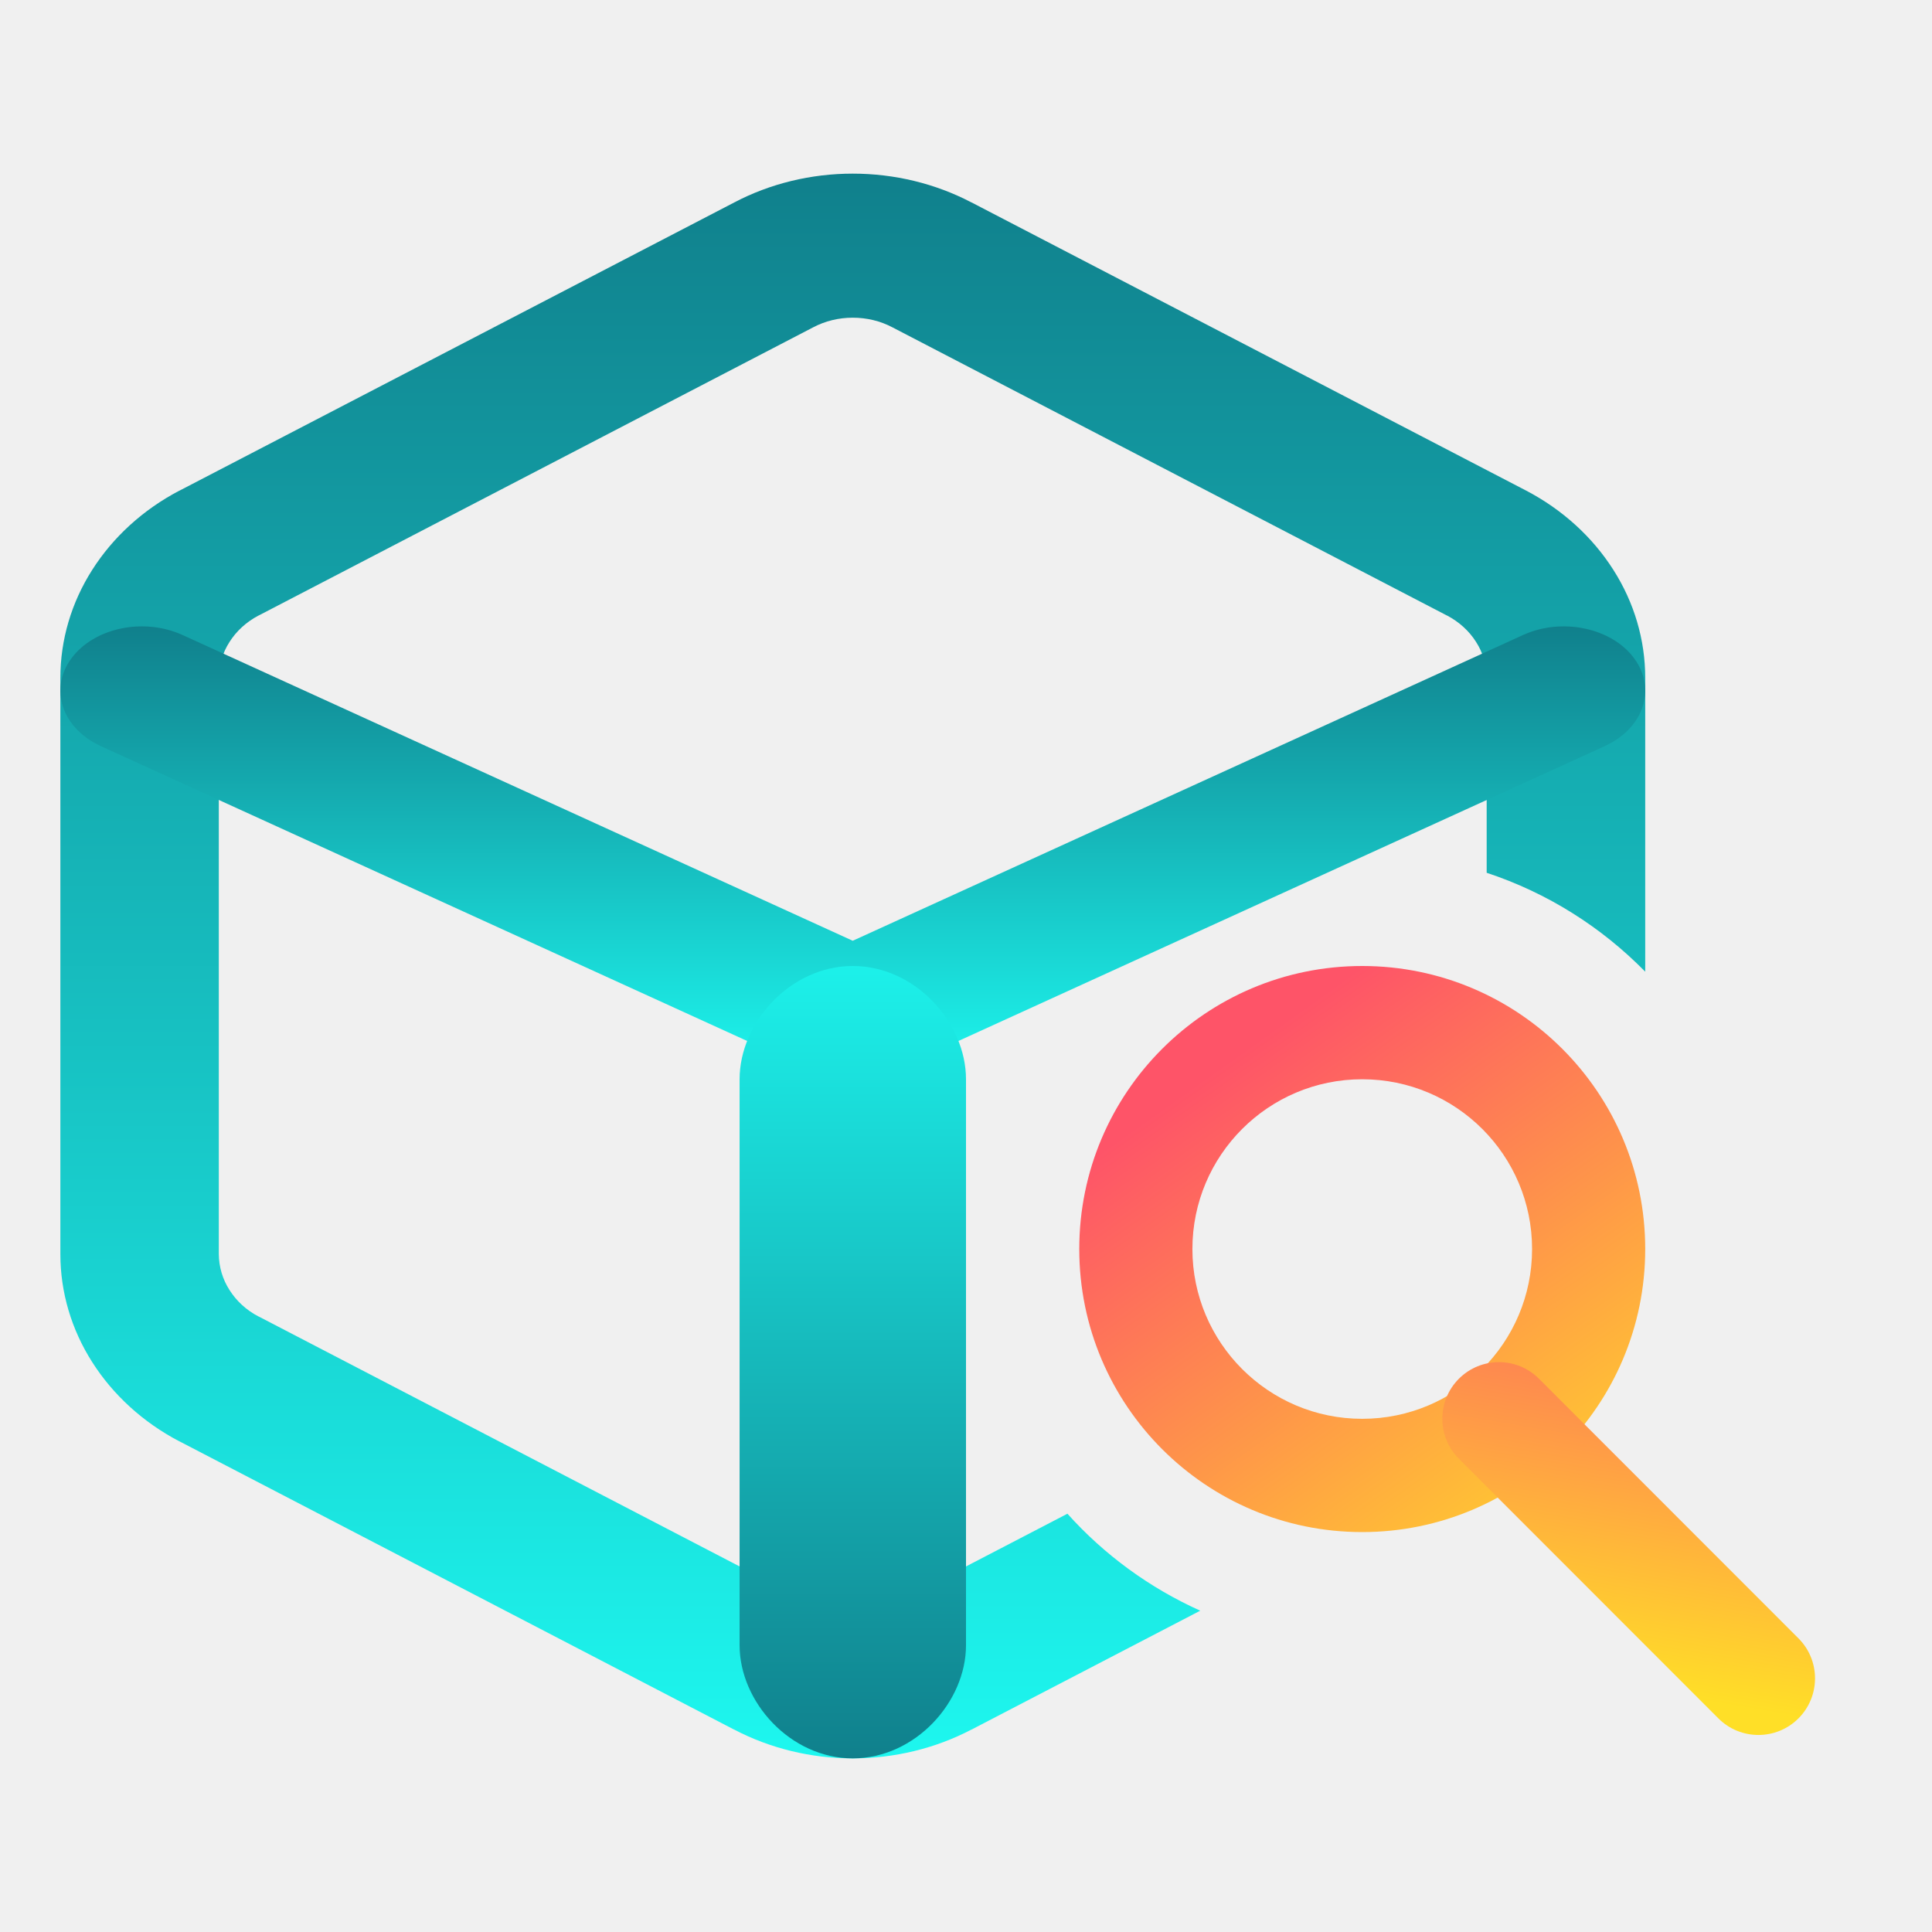
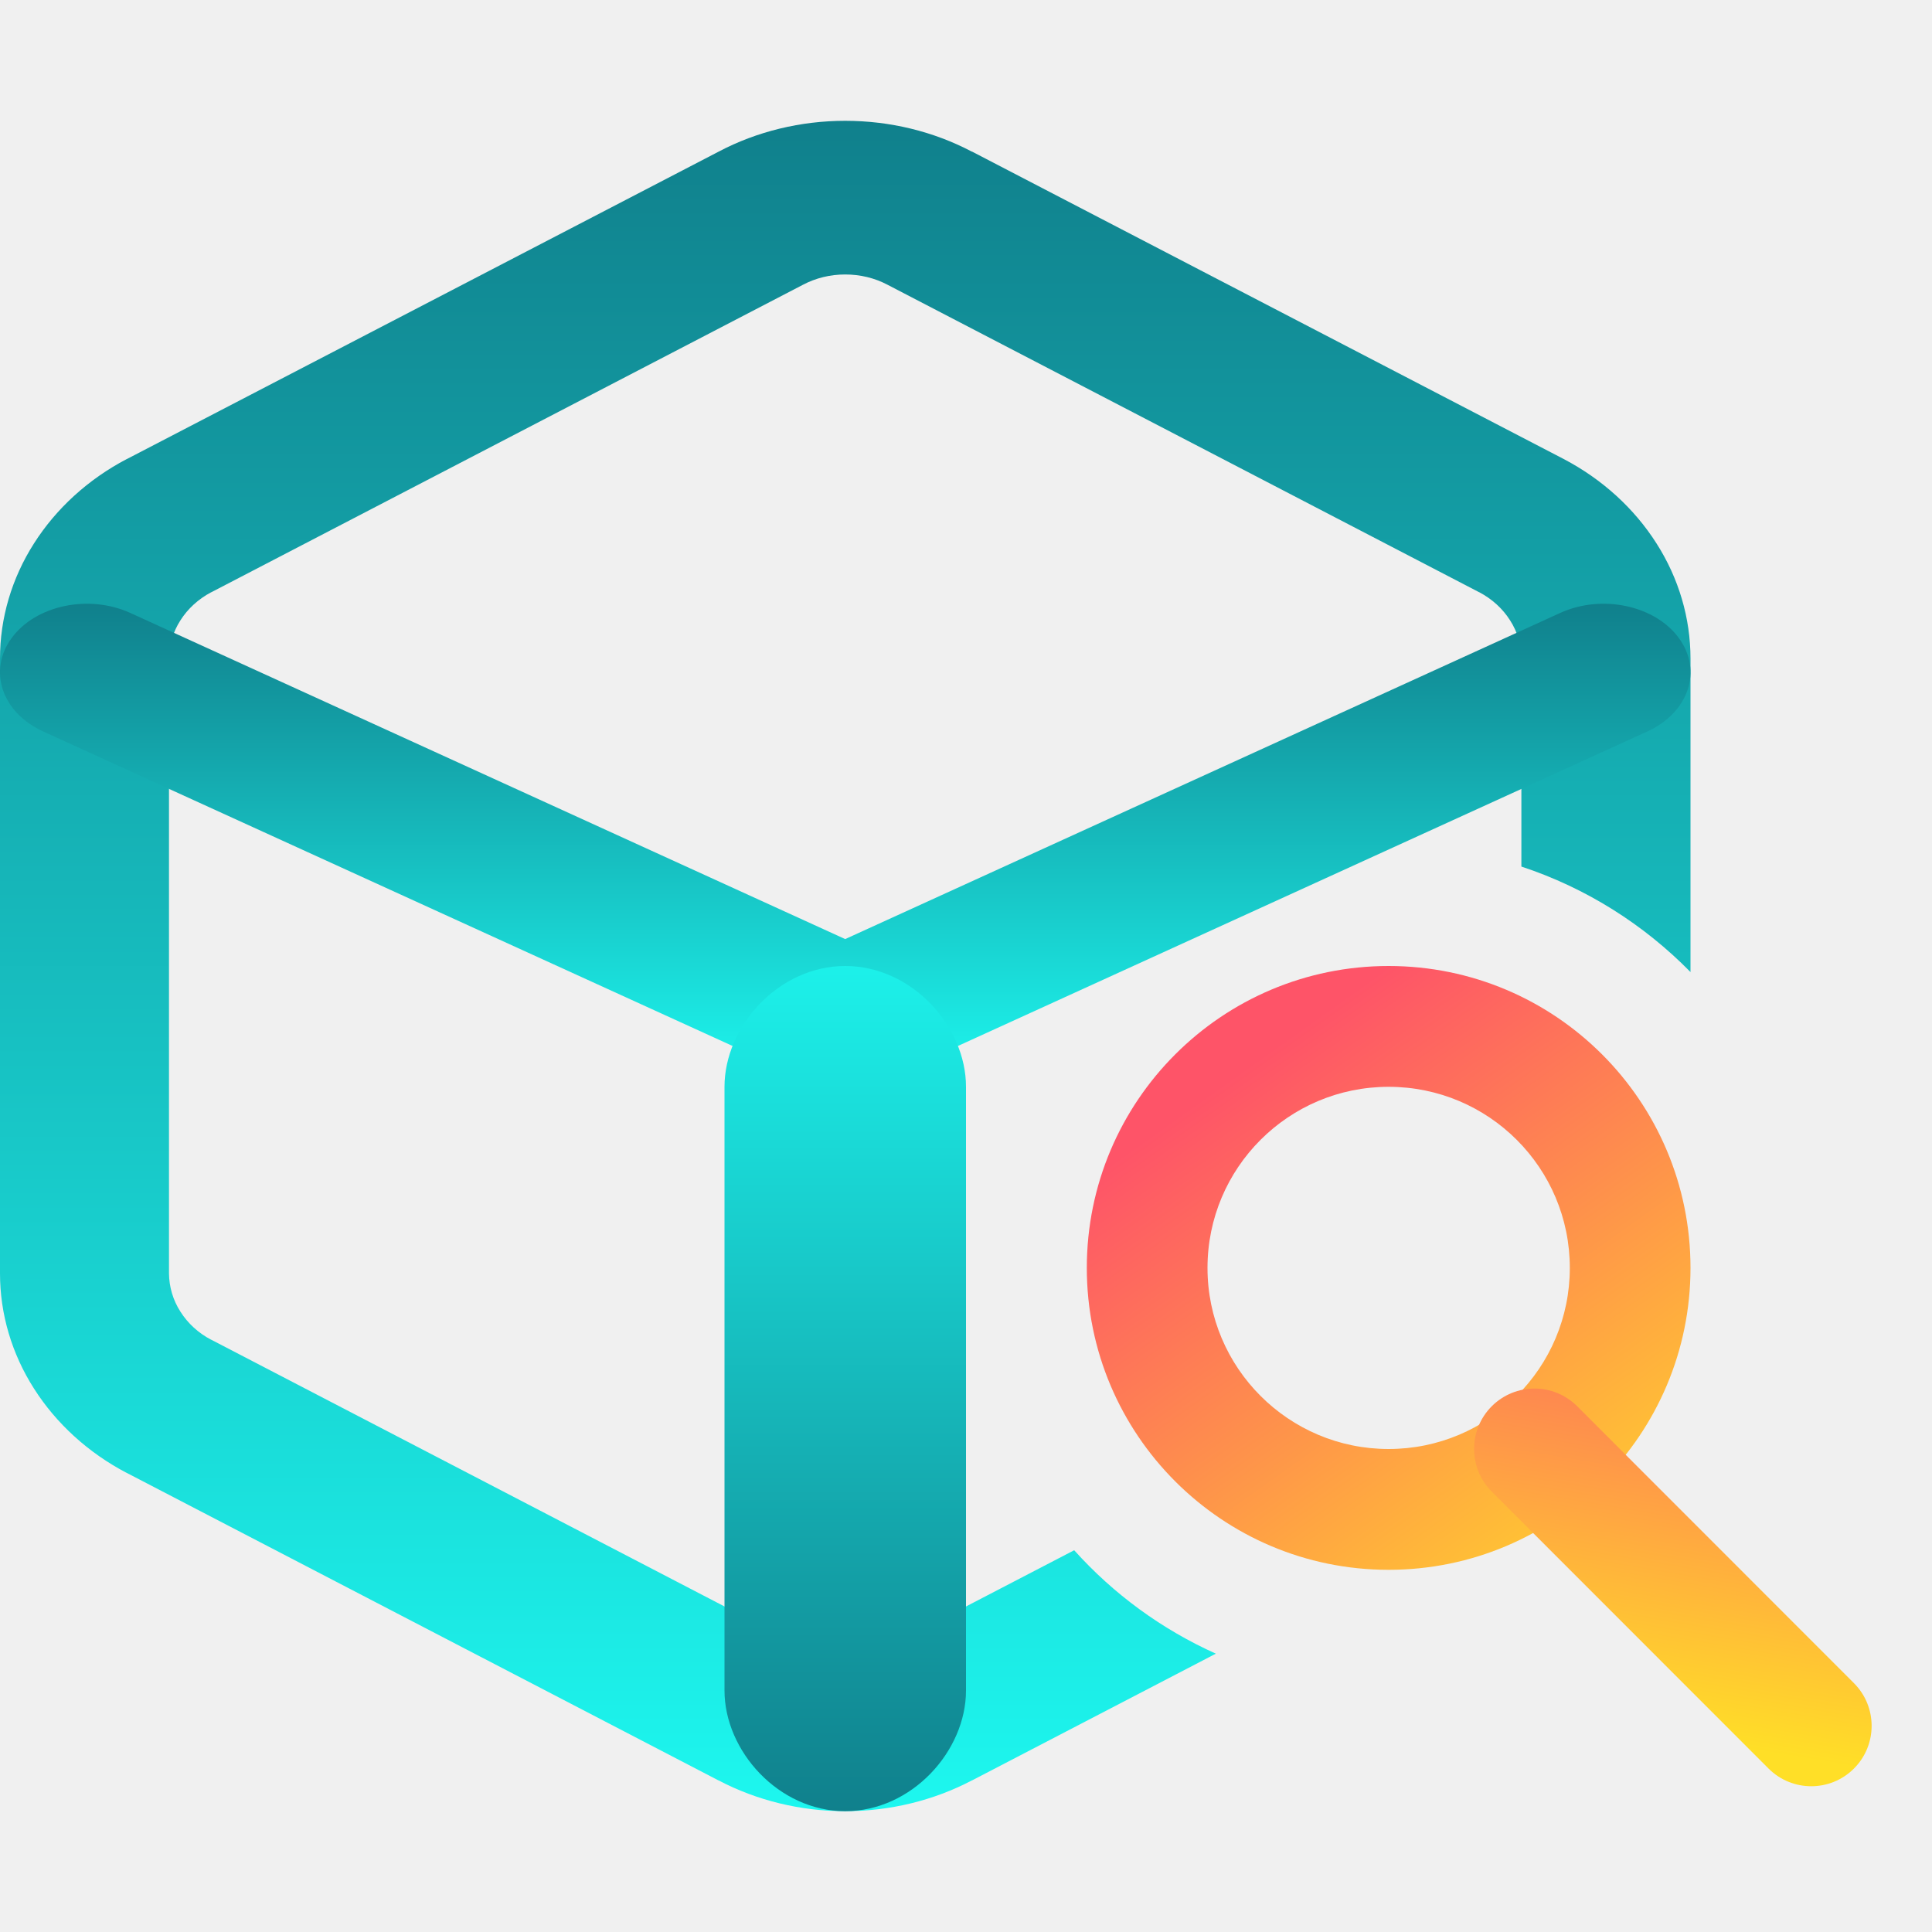
- <svg xmlns="http://www.w3.org/2000/svg" width="16" height="16" viewBox="0 0 16 16" fill="none">
+ <svg xmlns="http://www.w3.org/2000/svg" width="15" height="15" viewBox="0 0 15 15" fill="none">
  <g clip-path="url(#clip0_5243_25459)">
-     <path d="M7.062 1.438C6.717 1.438 6.378 1.52 6.08 1.677L1.487 4.063L1.484 4.064C1.185 4.221 0.937 4.447 0.764 4.719C0.591 4.99 0.5 5.299 0.5 5.613V10.387C0.5 10.701 0.591 11.01 0.764 11.281C0.937 11.553 1.185 11.779 1.484 11.936L1.487 11.937L6.078 14.323L6.079 14.323C6.378 14.48 6.717 14.562 7.062 14.562C7.408 14.562 7.747 14.48 8.046 14.323L8.047 14.323L9.94 13.339C9.519 13.15 9.144 12.875 8.84 12.536L7.393 13.288L7.391 13.289C7.291 13.341 7.178 13.369 7.062 13.369C6.947 13.369 6.834 13.341 6.734 13.289L2.141 10.902L2.14 10.902C2.04 10.85 1.958 10.774 1.901 10.684C1.843 10.594 1.813 10.491 1.812 10.386V5.614C1.813 5.509 1.843 5.406 1.901 5.316C1.958 5.226 2.04 5.151 2.14 5.098L2.141 5.098L6.732 2.712L6.734 2.711C6.834 2.658 6.947 2.631 7.062 2.631C7.178 2.631 7.291 2.658 7.391 2.711L11.984 5.098L11.985 5.098C12.085 5.151 12.167 5.226 12.224 5.316C12.282 5.406 12.312 5.509 12.312 5.614V7.228C12.815 7.394 13.263 7.678 13.625 8.047V5.613C13.625 5.299 13.534 4.99 13.361 4.719C13.188 4.447 12.94 4.221 12.641 4.064L8.047 1.677L8.046 1.677C7.747 1.52 7.408 1.438 7.062 1.438Z" fill="url(#paint0_linear_5243_25459)" />
-     <path fill-rule="evenodd" clip-rule="evenodd" d="M0.591 5.453C0.777 5.199 1.19 5.112 1.512 5.259L7.062 7.791L12.613 5.259C12.935 5.112 13.348 5.199 13.534 5.453C13.721 5.707 13.611 6.033 13.288 6.18L7.4 8.866C7.191 8.961 6.934 8.961 6.725 8.866L0.837 6.18C0.514 6.033 0.404 5.707 0.591 5.453Z" fill="url(#paint1_linear_5243_25459)" />
-     <path fill-rule="evenodd" clip-rule="evenodd" d="M7.062 8C7.58 8 8 8.469 8 8.938V13.625C8 14.094 7.58 14.562 7.062 14.562C6.545 14.562 6.125 14.094 6.125 13.625V8.938C6.125 8.469 6.545 8 7.062 8Z" fill="url(#paint2_linear_5243_25459)" />
-     <path fill-rule="evenodd" clip-rule="evenodd" d="M11.281 11.75C12.058 11.75 12.688 11.12 12.688 10.344C12.688 9.567 12.058 8.938 11.281 8.938C10.505 8.938 9.875 9.567 9.875 10.344C9.875 11.12 10.505 11.75 11.281 11.75ZM11.281 12.688C12.576 12.688 13.625 11.638 13.625 10.344C13.625 9.049 12.576 8 11.281 8C9.987 8 8.938 9.049 8.938 10.344C8.938 11.638 9.987 12.688 11.281 12.688Z" fill="url(#paint3_linear_5243_25459)" />
-     <path fill-rule="evenodd" clip-rule="evenodd" d="M12.082 11.418C12.265 11.235 12.562 11.235 12.745 11.418L14.894 13.568C15.077 13.751 15.077 14.048 14.894 14.231C14.711 14.414 14.414 14.414 14.231 14.231L12.082 12.081C11.899 11.898 11.899 11.601 12.082 11.418Z" fill="url(#paint4_linear_5243_25459)" />
+     <path d="M6.562 0.938C6.217 0.938 5.878 1.02 5.58 1.177L0.987 3.563L0.984 3.564C0.685 3.721 0.437 3.947 0.264 4.219C0.091 4.49 0 4.799 0 5.113V9.887C0 10.201 0.091 10.51 0.264 10.781C0.437 11.053 0.685 11.279 0.984 11.436L0.987 11.437L5.578 13.823L5.579 13.823C5.878 13.98 6.217 14.062 6.562 14.062C6.908 14.062 7.247 13.98 7.546 13.823L7.547 13.823L9.44 12.839C9.019 12.65 8.644 12.375 8.34 12.036L6.893 12.788L6.891 12.789C6.791 12.841 6.678 12.869 6.562 12.869C6.447 12.869 6.334 12.841 6.234 12.789L1.641 10.402L1.64 10.402C1.54 10.35 1.458 10.274 1.401 10.184C1.343 10.094 1.313 9.991 1.312 9.886V5.114C1.313 5.009 1.343 4.906 1.401 4.816C1.458 4.726 1.54 4.651 1.64 4.598L1.641 4.598L6.232 2.212L6.234 2.211C6.334 2.158 6.447 2.131 6.562 2.131C6.678 2.131 6.791 2.158 6.891 2.211L11.484 4.598L11.485 4.598C11.585 4.651 11.667 4.726 11.724 4.816C11.782 4.906 11.812 5.009 11.812 5.114V6.728C12.315 6.894 12.763 7.178 13.125 7.547V5.113C13.125 4.799 13.034 4.49 12.861 4.219C12.688 3.947 12.44 3.721 12.141 3.564L7.547 1.177L7.545 1.177C7.247 1.02 6.908 0.938 6.562 0.938Z" fill="url(#paint0_linear_5243_25459)" />
+     <path fill-rule="evenodd" clip-rule="evenodd" d="M0.091 4.953C0.277 4.699 0.69 4.612 1.012 4.759L6.562 7.291L12.113 4.759C12.435 4.612 12.848 4.699 13.034 4.953C13.221 5.207 13.111 5.533 12.788 5.68L6.9 8.366C6.691 8.461 6.434 8.461 6.225 8.366L0.337 5.68C0.014 5.533 -0.096 5.207 0.091 4.953Z" fill="url(#paint1_linear_5243_25459)" />
+     <path fill-rule="evenodd" clip-rule="evenodd" d="M6.562 7.5C7.08 7.5 7.5 7.969 7.5 8.438V13.125C7.5 13.594 7.08 14.062 6.562 14.062C6.045 14.062 5.625 13.594 5.625 13.125V8.438C5.625 7.969 6.045 7.5 6.562 7.5Z" fill="url(#paint2_linear_5243_25459)" />
+     <path fill-rule="evenodd" clip-rule="evenodd" d="M10.781 11.25C11.558 11.25 12.188 10.62 12.188 9.844C12.188 9.067 11.558 8.438 10.781 8.438C10.005 8.438 9.375 9.067 9.375 9.844C9.375 10.62 10.005 11.25 10.781 11.25ZM10.781 12.188C12.076 12.188 13.125 11.138 13.125 9.844C13.125 8.549 12.076 7.5 10.781 7.5C9.487 7.5 8.438 8.549 8.438 9.844C8.438 11.138 9.487 12.188 10.781 12.188Z" fill="url(#paint3_linear_5243_25459)" />
+     <path fill-rule="evenodd" clip-rule="evenodd" d="M11.582 10.918C11.765 10.735 12.062 10.735 12.245 10.918L14.394 13.068C14.577 13.251 14.577 13.548 14.394 13.731C14.211 13.914 13.914 13.914 13.731 13.731L11.582 11.581C11.399 11.398 11.399 11.101 11.582 10.918Z" fill="url(#paint4_linear_5243_25459)" />
  </g>
  <defs>
-     <linearGradient id="paint0_linear_5243_25459" x1="7.062" y1="1.438" x2="7.062" y2="14.562" gradientUnits="userSpaceOnUse">
+     <linearGradient id="paint0_linear_5243_25459" x1="6.562" y1="0.938" x2="6.562" y2="14.062" gradientUnits="userSpaceOnUse">
      <stop stop-color="#10808C" />
      <stop offset="1" stop-color="#1DF7EF" />
    </linearGradient>
-     <linearGradient id="paint1_linear_5243_25459" x1="7.062" y1="5.188" x2="7.062" y2="8.938" gradientUnits="userSpaceOnUse">
+     <linearGradient id="paint1_linear_5243_25459" x1="6.562" y1="4.688" x2="6.562" y2="8.438" gradientUnits="userSpaceOnUse">
      <stop stop-color="#10808C" />
      <stop offset="1" stop-color="#1DF7EF" />
    </linearGradient>
-     <linearGradient id="paint2_linear_5243_25459" x1="7.062" y1="14.562" x2="7.062" y2="7.635" gradientUnits="userSpaceOnUse">
+     <linearGradient id="paint2_linear_5243_25459" x1="6.562" y1="14.062" x2="6.562" y2="7.135" gradientUnits="userSpaceOnUse">
      <stop stop-color="#10808C" />
      <stop offset="1" stop-color="#1DF7EF" />
    </linearGradient>
-     <linearGradient id="paint3_linear_5243_25459" x1="11.281" y1="8" x2="14.441" y2="12.443" gradientUnits="userSpaceOnUse">
+     <linearGradient id="paint3_linear_5243_25459" x1="10.781" y1="7.5" x2="13.941" y2="11.943" gradientUnits="userSpaceOnUse">
      <stop stop-color="#FE5468" />
      <stop offset="1" stop-color="#FFDF27" />
    </linearGradient>
-     <linearGradient id="paint4_linear_5243_25459" x1="13.156" y1="9.875" x2="12.493" y2="13.819" gradientUnits="userSpaceOnUse">
+     <linearGradient id="paint4_linear_5243_25459" x1="12.656" y1="9.375" x2="11.993" y2="13.319" gradientUnits="userSpaceOnUse">
      <stop stop-color="#FE5468" />
      <stop offset="1" stop-color="#FFDF27" />
    </linearGradient>
    <clipPath id="clip0_5243_25459">
-       <rect width="15" height="15" fill="white" transform="translate(0.5 0.5)" />
+       <rect width="15" height="15" fill="white" />
    </clipPath>
  </defs>
</svg>
